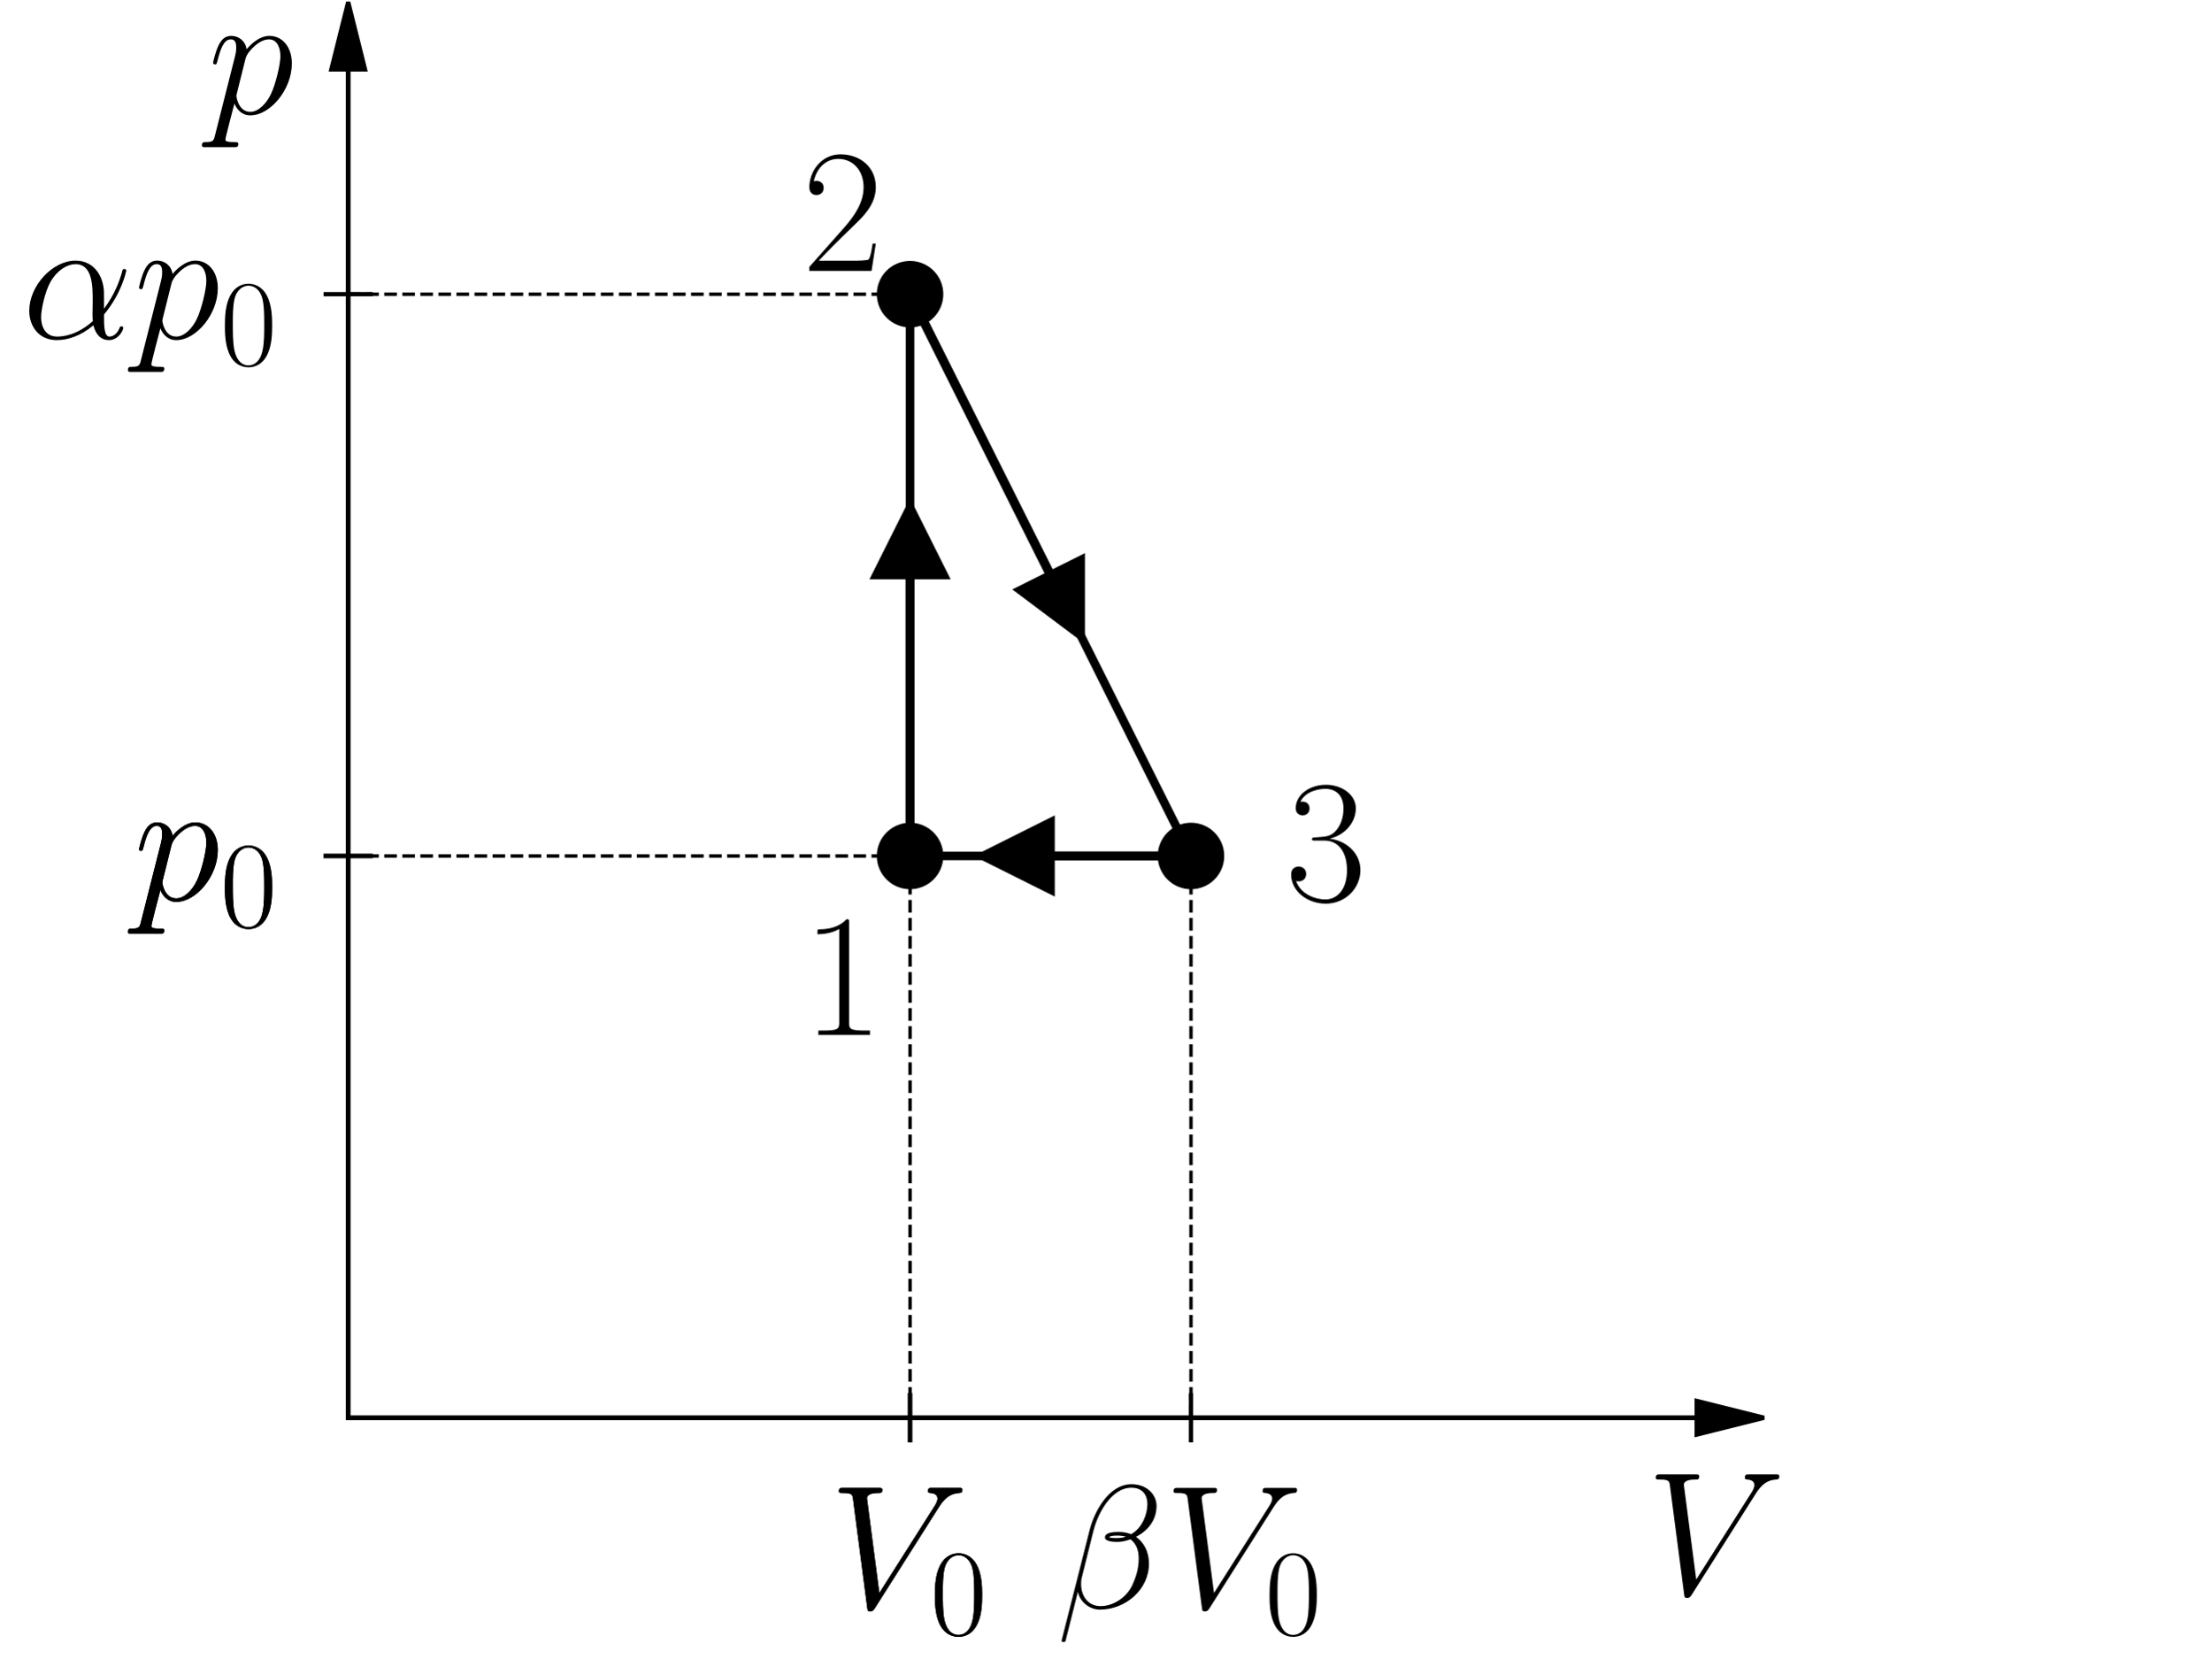
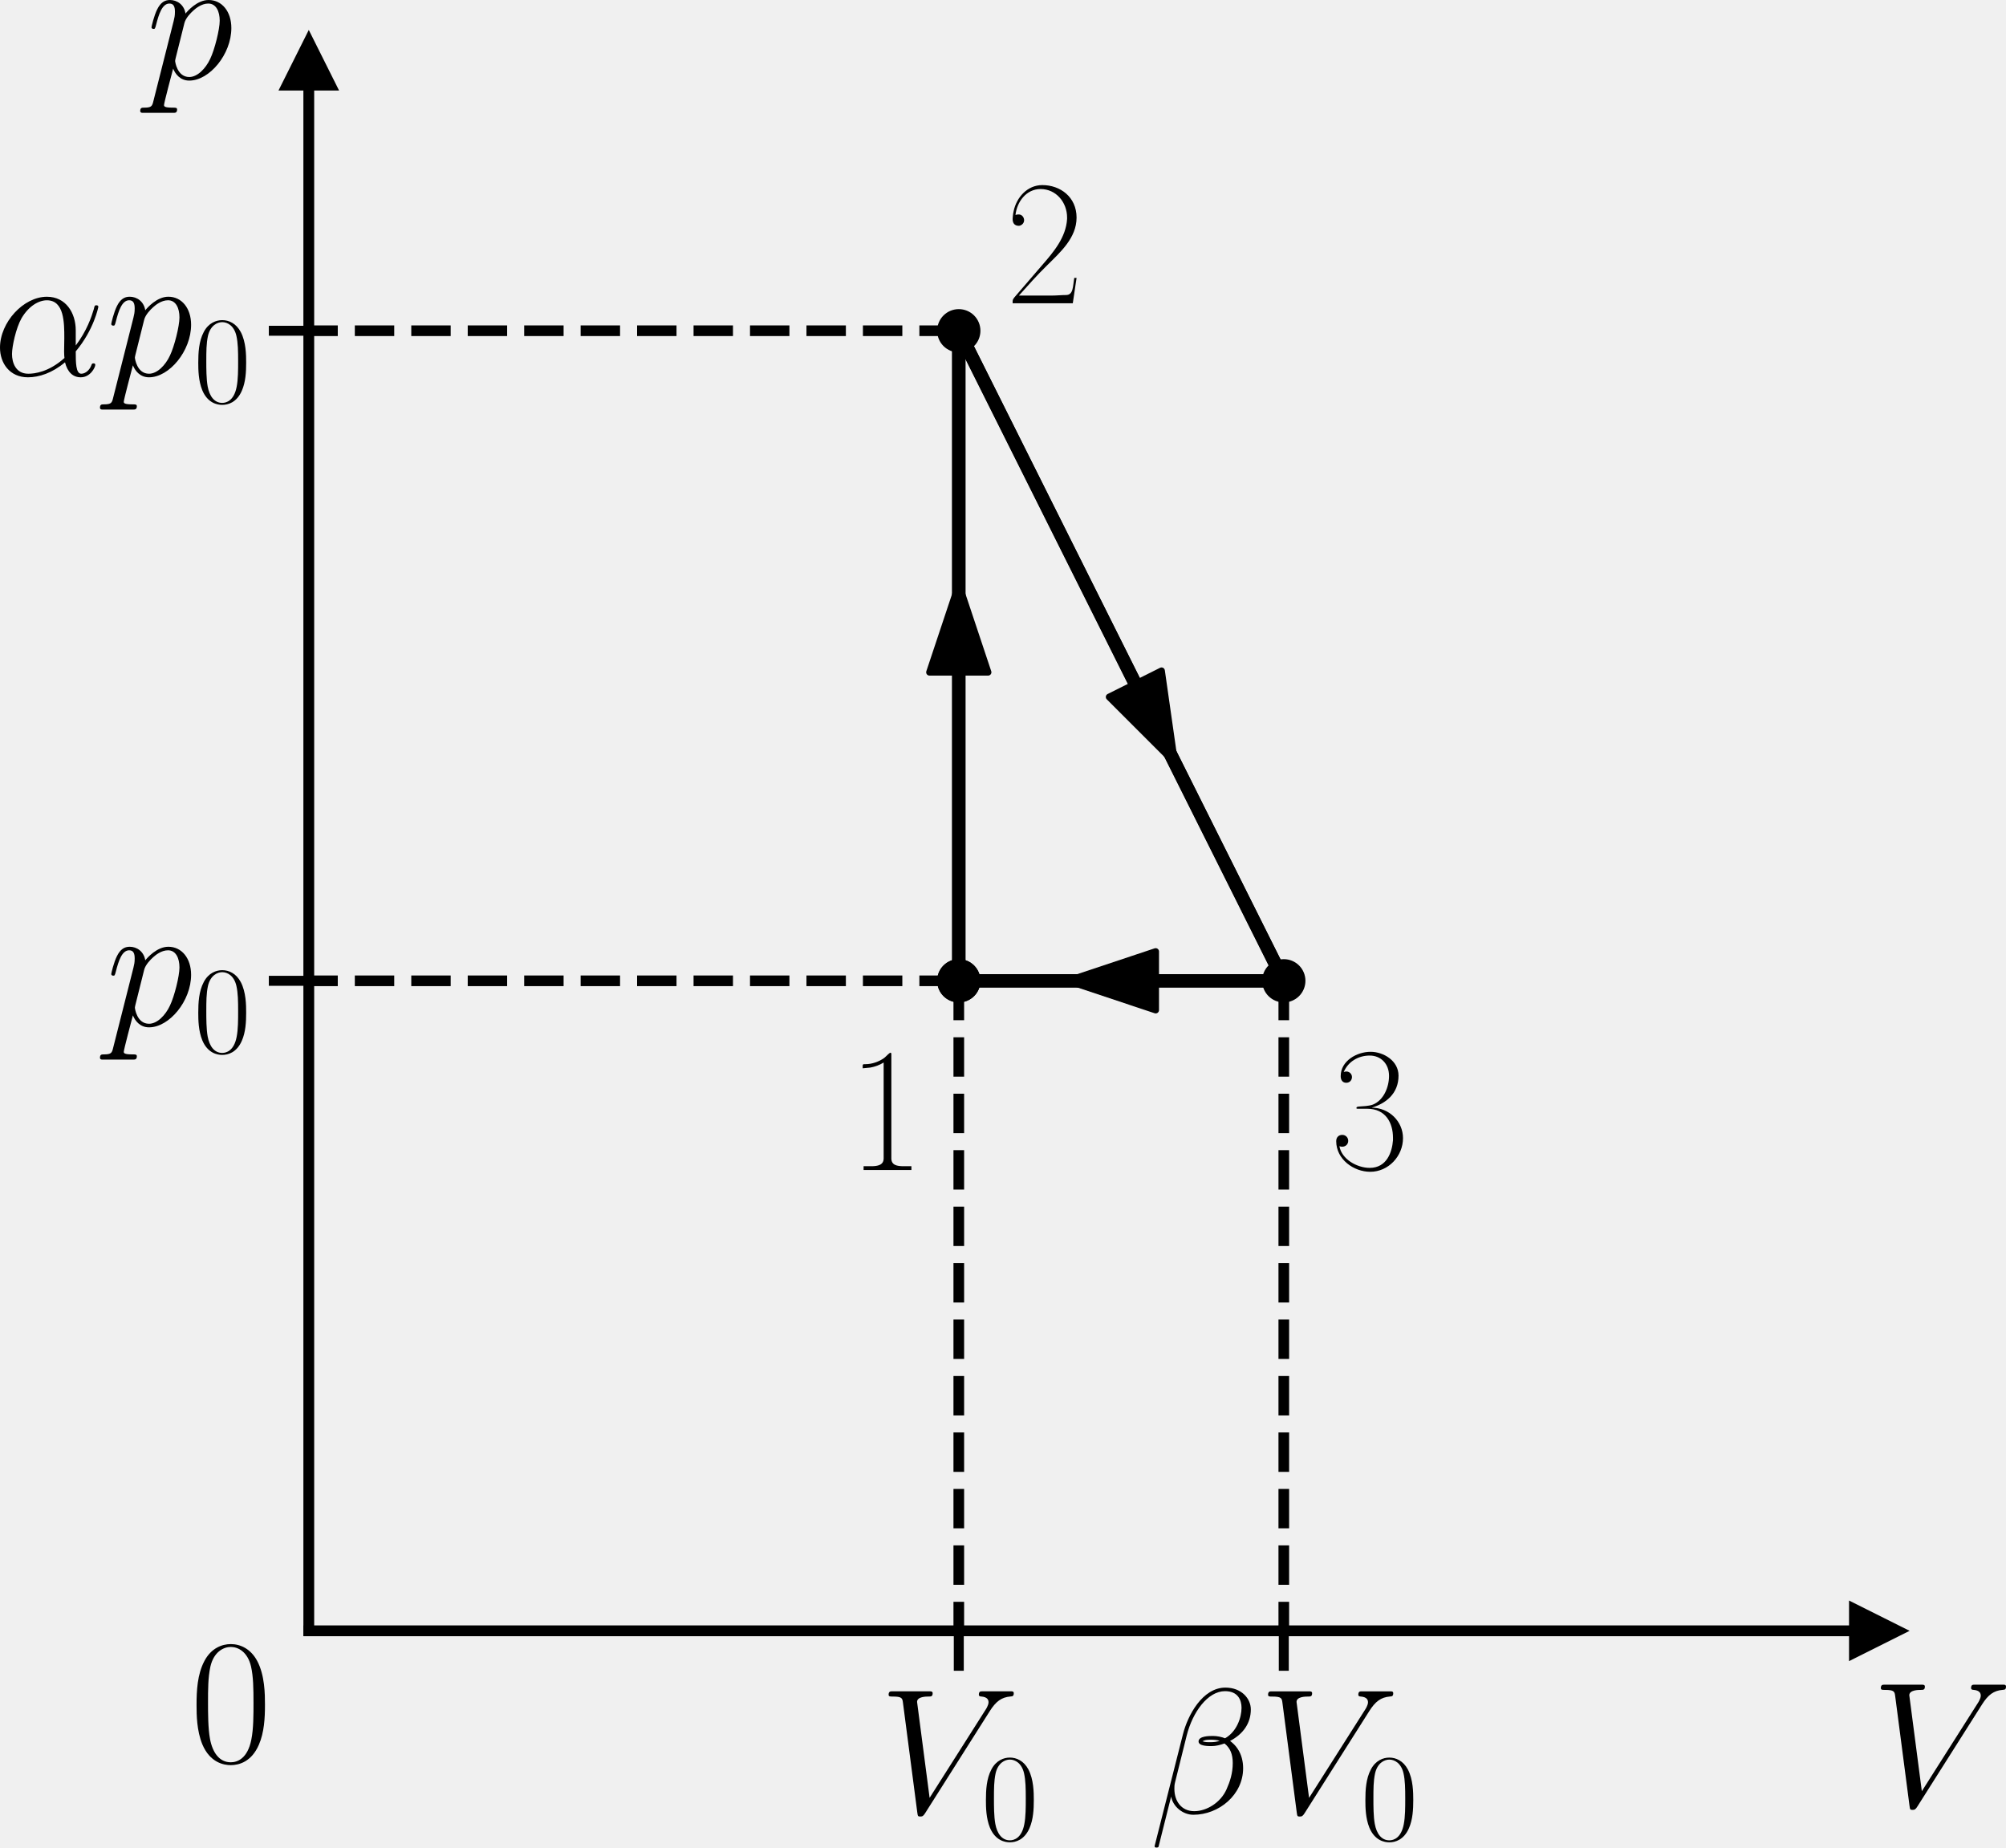
- <svg xmlns="http://www.w3.org/2000/svg" xmlns:xlink="http://www.w3.org/1999/xlink" width="460.8pt" height="345.6pt" viewBox="122 97 242 187" version="1.1">
-   <defs>
-     <style type="text/css">*{stroke-linejoin: round; stroke-linecap: butt}</style>
+ <svg xmlns="http://www.w3.org/2000/svg" xmlns:xlink="http://www.w3.org/1999/xlink" width="301.315pt" height="277.504pt" viewBox="0 0 301.315 277.504" version="1.1" id="svg40">
+   <defs id="defs1">
+     <style type="text/css" id="style1">*{stroke-linejoin: round; stroke-linecap: butt}</style>
  </defs>
-   <g id="figure_1">
-     <g id="patch_1">
-       <path d="M 0 345.6  L 460.8 345.6  L 460.8 0  L 0 0  z " style="fill: #ffffff" />
-     </g>
-     <g id="axes_1">
-       <g id="patch_2">
-         <path d="M 157.594 97.229  L 159.494 104.832  L 157.625 104.832  L 157.625 256.896  L 157.562 256.896  L 157.562 104.832  L 155.693 104.832  z " style="stroke: #000000; stroke-width: 0.48; stroke-linejoin: miter" />
-       </g>
-       <g id="patch_3">
-         <path d="M 317.261 256.896  L 309.658 258.797  L 309.658 256.928  L 157.594 256.928  L 157.594 256.864  L 309.658 256.864  L 309.658 254.995  z " style="stroke: #000000; stroke-width: 0.48; stroke-linejoin: miter" />
-       </g>
-       <g id="patch_4">
-         <path d="M 220.954 154.253  L 224.755 161.856  L 220.985 161.856  L 220.985 193.536  L 220.922 193.536  L 220.922 161.856  L 217.152 161.856  z " clip-path="url(#p6f5d6f23d3)" style="stroke: #000000; stroke-width: 0.96; stroke-linejoin: miter" />
-       </g>
-       <g id="patch_5">
-         <path d="M 240.194 168.657  L 233.393 163.556  L 236.765 161.87  L 220.925 130.19  L 220.982 130.162  L 236.822 161.842  L 240.194 160.156  z " clip-path="url(#p6f5d6f23d3)" style="stroke: #000000; stroke-width: 0.96; stroke-linejoin: miter" />
-       </g>
-       <g id="patch_6">
-         <path d="M 229.19 193.536  L 236.794 189.734  L 236.794 193.504  L 252.634 193.504  L 252.634 193.568  L 236.794 193.568  L 236.794 197.338  z " clip-path="url(#p6f5d6f23d3)" style="stroke: #000000; stroke-width: 0.96; stroke-linejoin: miter" />
-       </g>
+   <g id="matplotlib.axis_1" transform="translate(-8.275965,-14.03977)">
+     <g id="xtick_1">
      <g id="line2d_1">
-         <path d="M 220.954 259.43  L 220.954 254.362  " style="fill: none; stroke: #000000; stroke-width: 0.48; stroke-linecap: square" />
-       </g>
+         <defs id="defs2">
+           <path id="m29efcdc311" d="M 0,0 V 6" style="stroke:#000000;stroke-width:1.5" />
+         </defs>
+         <g id="g2">
+           <use xlink:href="#m29efcdc311" x="152.293" y="258.992" style="stroke:#000000;stroke-width:1.5" id="use2" />
+         </g>
+       </g>
+     </g>
+     <g id="xtick_2">
      <g id="line2d_2">
-         <path d="M 155.059 193.536  L 160.128 193.536  " style="fill: none; stroke: #000000; stroke-width: 0.48; stroke-linecap: square" />
-       </g>
+         <g id="g3">
+           <use xlink:href="#m29efcdc311" x="201.111" y="258.992" style="stroke:#000000;stroke-width:1.5" id="use3" />
+         </g>
+       </g>
+     </g>
+   </g>
+   <g id="matplotlib.axis_2" transform="translate(-8.275965,-14.03977)">
+     <g id="ytick_1">
      <g id="line2d_3">
-         <path d="M 220.954 259.43  L 220.954 254.362  " style="fill: none; stroke: #000000; stroke-width: 0.48; stroke-linecap: square" />
-       </g>
+         <defs id="defs3">
+           <path id="mbcb60e4735" d="M 0,0 H -6" style="stroke:#000000;stroke-width:1.5" />
+         </defs>
+         <g id="g4">
+           <use xlink:href="#mbcb60e4735" x="54.657" y="161.356" style="stroke:#000000;stroke-width:1.5" id="use4" />
+         </g>
+       </g>
+     </g>
+     <g id="ytick_2">
      <g id="line2d_4">
-         <path d="M 155.059 130.176  L 160.128 130.176  " style="fill: none; stroke: #000000; stroke-width: 0.48; stroke-linecap: square" />
-       </g>
-       <g id="line2d_5">
-         <path d="M 252.634 259.43  L 252.634 254.362  " style="fill: none; stroke: #000000; stroke-width: 0.48; stroke-linecap: square" />
-       </g>
-       <g id="line2d_6">
-         <path d="M 155.059 193.536  L 160.128 193.536  " style="fill: none; stroke: #000000; stroke-width: 0.48; stroke-linecap: square" />
-       </g>
-       <g id="line2d_7">
-         <path d="M 220.954 193.536  L 220.954 130.176  " clip-path="url(#p6f5d6f23d3)" style="fill: none; stroke: #000000; stroke-width: 0.96; stroke-linecap: square" />
-       </g>
-       <g id="line2d_8">
-         <path d="M 220.954 130.176  L 252.634 193.536  " clip-path="url(#p6f5d6f23d3)" style="fill: none; stroke: #000000; stroke-width: 0.96; stroke-linecap: square" />
-       </g>
-       <g id="line2d_9">
-         <path d="M 252.634 193.536  L 220.954 193.536  " clip-path="url(#p6f5d6f23d3)" style="fill: none; stroke: #000000; stroke-width: 0.96; stroke-linecap: square" />
-       </g>
-       <g id="line2d_10">
-         <path d="M 220.954 256.896  L 220.954 193.536  " clip-path="url(#p6f5d6f23d3)" style="fill: none; stroke-dasharray: 1.421,0.614; stroke-dashoffset: 0; stroke: #000000; stroke-width: 0.384" />
-       </g>
-       <g id="line2d_11">
-         <path d="M 157.594 193.536  L 220.954 193.536  " clip-path="url(#p6f5d6f23d3)" style="fill: none; stroke-dasharray: 1.421,0.614; stroke-dashoffset: 0; stroke: #000000; stroke-width: 0.384" />
-       </g>
-       <g id="line2d_12">
-         <path d="M 157.594 130.176  L 220.954 130.176  " clip-path="url(#p6f5d6f23d3)" style="fill: none; stroke-dasharray: 1.421,0.614; stroke-dashoffset: 0; stroke: #000000; stroke-width: 0.384" />
-       </g>
-       <g id="line2d_13">
-         <path d="M 252.634 256.896  L 252.634 193.536  " clip-path="url(#p6f5d6f23d3)" style="fill: none; stroke-dasharray: 1.421,0.614; stroke-dashoffset: 0; stroke: #000000; stroke-width: 0.384" />
-       </g>
-       <g id="line2d_14">
-         <defs>
-           <path id="m8a8067d009" d="M 0 3.25  C 0.862 3.25 1.689 2.908 2.298 2.298  C 2.908 1.689 3.25 0.862 3.25 0  C 3.25 -0.862 2.908 -1.689 2.298 -2.298  C 1.689 -2.908 0.862 -3.25 0 -3.25  C -0.862 -3.25 -1.689 -2.908 -2.298 -2.298  C -2.908 -1.689 -3.25 -0.862 -3.25 0  C -3.25 0.862 -2.908 1.689 -2.298 2.298  C -1.689 2.908 -0.862 3.25 0 3.25  z " style="stroke: #000000" />
-         </defs>
-         <g clip-path="url(#p6f5d6f23d3)">
-           <use xlink:href="#m8a8067d009" x="220.954" y="193.536" style="stroke: #000000" />
-         </g>
-       </g>
-       <g id="line2d_15">
-         <g clip-path="url(#p6f5d6f23d3)">
-           <use xlink:href="#m8a8067d009" x="220.954" y="130.176" style="stroke: #000000" />
-         </g>
-       </g>
-       <g id="line2d_16">
-         <g clip-path="url(#p6f5d6f23d3)">
-           <use xlink:href="#m8a8067d009" x="252.634" y="193.536" style="stroke: #000000" />
-         </g>
-       </g>
-       <g id="text_1">
-         <g transform="translate(303.9706 276.8156) scale(0.2 -0.2)">
-           <defs>
-             <path id="CMMI12-56" d="M 3962 3640  C 4179 3984 4378 4136 4704 4162  C 4768 4168 4819 4168 4819 4282  C 4819 4308 4806 4346 4749 4346  C 4634 4346 4358 4346 4243 4346  C 4058 4346 3866 4346 3686 4346  C 3635 4346 3571 4346 3571 4226  C 3571 4168 3629 4162 3654 4162  C 3891 4143 3917 4029 3917 3952  C 3917 3857 3827 3710 3821 3704  L 1811 540  L 1363 3969  C 1363 4160 1696 4160 1766 4160  C 1862 4160 1920 4160 1920 4282  C 1920 4346 1850 4346 1830 4346  C 1722 4346 1594 4346 1485 4346  L 1126 4346  C 659 4346 467 4346 461 4346  C 422 4346 346 4346 346 4230  C 346 4160 390 4160 493 4160  C 819 4160 838 4102 858 3944  L 1370 24  C 1389 -109 1389 -128 1478 -128  C 1555 -128 1587 -109 1651 -8  L 3962 3640  z " transform="scale(0.015625)" />
-           </defs>
-           <use xlink:href="#CMMI12-56" transform="scale(0.996264)" />
-         </g>
-       </g>
-       <g id="text_2">
-         <g transform="translate(141.7191 109.8127) scale(0.2 -0.2)">
-           <defs>
-             <path id="CMMI12-70" d="M 275 -789  C 230 -980 205 -1031 -58 -1031  C -134 -1031 -198 -1031 -198 -1152  C -198 -1165 -192 -1216 -122 -1216  C -38 -1216 51 -1216 134 -1216  L 410 -1216  C 544 -1216 870 -1216 1005 -1216  C 1043 -1216 1120 -1216 1120 -1101  C 1120 -1031 1075 -1031 966 -1031  C 672 -1031 653 -987 653 -937  C 653 -861 941 219 979 364  C 1050 185 1222 -64 1555 -64  C 2278 -64 3059 875 3059 1814  C 3059 2401 2726 2816 2246 2816  C 1837 2816 1491 2420 1421 2331  C 1370 2650 1120 2816 864 2816  C 678 2816 531 2727 410 2484  C 294 2254 205 1865 205 1839  C 205 1814 230 1782 275 1782  C 326 1782 333 1788 371 1935  C 467 2312 589 2689 845 2689  C 992 2689 1043 2587 1043 2397  C 1043 2245 1024 2181 998 2067  L 275 -789  z M 1382 1993  C 1427 2171 1606 2357 1709 2446  C 1779 2510 1990 2689 2234 2689  C 2515 2689 2643 2408 2643 2076  C 2643 1769 2464 1047 2304 715  C 2144 370 1850 64 1555 64  C 1120 64 1050 613 1050 639  C 1050 658 1062 709 1069 741  L 1382 1993  z " transform="scale(0.015625)" />
-           </defs>
-           <use xlink:href="#CMMI12-70" transform="scale(0.996264)" />
-         </g>
-       </g>
-       <g id="text_3">
-         <g transform="translate(211.8524 278.3362) scale(0.2 -0.2)">
-           <defs>
-             <path id="CMR17-30" d="M 2688 2025  C 2688 2416 2682 3080 2413 3591  C 2176 4039 1798 4198 1466 4198  C 1158 4198 768 4058 525 3597  C 269 3118 243 2524 243 2025  C 243 1661 250 1106 448 619  C 723 -39 1216 -128 1466 -128  C 1760 -128 2208 -7 2470 600  C 2662 1042 2688 1559 2688 2025  z M 1466 -26  C 1056 -26 813 325 723 812  C 653 1188 653 1738 653 2096  C 653 2588 653 2997 736 3387  C 858 3929 1216 4096 1466 4096  C 1728 4096 2067 3923 2189 3400  C 2272 3036 2278 2607 2278 2096  C 2278 1680 2278 1169 2202 792  C 2067 95 1690 -26 1466 -26  z " transform="scale(0.015625)" />
-           </defs>
-           <use xlink:href="#CMMI12-56" transform="scale(0.996264)" />
-           <use xlink:href="#CMR17-30" transform="translate(56.86958 -14.94392) scale(0.697382)" />
-         </g>
-       </g>
-       <g id="text_4">
-         <g transform="translate(133.37 198.5167) scale(0.2 -0.2)">
-           <use xlink:href="#CMMI12-70" transform="scale(0.996264)" />
-           <use xlink:href="#CMR17-30" transform="translate(48.95951 -14.94392) scale(0.697382)" />
-         </g>
-       </g>
-       <g id="text_5">
-         <g transform="translate(208.7814 213.7231) scale(0.2 -0.2)">
-           <defs>
-             <path id="CMR17-31" d="M 1702 4058  C 1702 4192 1696 4192 1606 4192  C 1357 3916 979 3827 621 3827  C 602 3827 570 3827 563 3808  C 557 3795 557 3782 557 3648  C 755 3648 1088 3686 1344 3839  L 1344 461  C 1344 236 1331 160 781 160  L 589 160  L 589 0  C 896 0 1216 0 1523 0  C 1830 0 2150 0 2458 0  L 2458 160  L 2266 160  C 1715 160 1702 230 1702 458  L 1702 4058  z " transform="scale(0.015625)" />
-           </defs>
-           <use xlink:href="#CMR17-31" transform="scale(0.996264)" />
-         </g>
-       </g>
-       <g id="text_6">
-         <g transform="translate(211.8524 278.3362) scale(0.2 -0.2)">
-           <use xlink:href="#CMMI12-56" transform="scale(0.996264)" />
-           <use xlink:href="#CMR17-30" transform="translate(56.86958 -14.94392) scale(0.697382)" />
-         </g>
-       </g>
-       <g id="text_7">
-         <g transform="translate(120.8339 135.1567) scale(0.2 -0.2)">
-           <defs>
-             <path id="CMMI12-b" d="M 2963 1616  C 2963 2235 2611 2815 1933 2815  C 1094 2815 256 1902 256 996  C 256 441 602 -64 1254 -64  C 1651 -64 2125 89 2579 472  C 2669 115 2867 -64 3142 -64  C 3488 -64 3661 294 3661 377  C 3661 434 3616 434 3597 434  C 3546 434 3539 415 3520 364  C 3462 204 3315 64 3162 64  C 2963 64 2963 472 2963 862  C 3616 1641 3770 2446 3770 2452  C 3770 2510 3718 2510 3699 2510  C 3642 2510 3635 2491 3610 2376  C 3526 2095 3360 1597 2963 1073  L 2963 1616  z M 2560 626  C 1997 121 1491 64 1267 64  C 813 64 685 466 685 766  C 685 1040 826 1692 1024 2044  C 1286 2491 1645 2688 1933 2688  C 2554 2688 2554 1877 2554 1341  C 2554 1182 2547 1016 2547 856  C 2547 728 2554 696 2560 626  z " transform="scale(0.015625)" />
-           </defs>
-           <use xlink:href="#CMMI12-b" transform="scale(0.996264)" />
-           <use xlink:href="#CMMI12-70" transform="translate(62.68102 0) scale(0.996264)" />
-           <use xlink:href="#CMR17-30" transform="translate(111.6405 -14.94392) scale(0.697382)" />
-         </g>
-       </g>
-       <g id="text_8">
-         <g transform="translate(208.7814 127.5535) scale(0.2 -0.2)">
-           <defs>
-             <path id="CMR17-32" d="M 2669 989  L 2554 989  C 2490 536 2438 459 2413 420  C 2381 369 1920 369 1830 369  L 602 369  C 832 619 1280 1072 1824 1597  C 2214 1967 2669 2402 2669 3035  C 2669 3790 2067 4224 1395 4224  C 691 4224 262 3604 262 3030  C 262 2780 448 2748 525 2748  C 589 2748 781 2787 781 3010  C 781 3207 614 3264 525 3264  C 486 3264 448 3258 422 3245  C 544 3790 915 4058 1306 4058  C 1862 4058 2227 3617 2227 3035  C 2227 2479 1901 2000 1536 1584  L 262 146  L 262 0  L 2515 0  L 2669 989  z " transform="scale(0.015625)" />
-           </defs>
-           <use xlink:href="#CMR17-32" transform="scale(0.996264)" />
-         </g>
-       </g>
-       <g id="text_9">
-         <g transform="translate(237.473 278.3362) scale(0.2 -0.2)">
-           <defs>
-             <path id="CMMI12-c" d="M 3622 3701  C 3622 4081 3296 4480 2714 4480  C 1888 4480 1363 3477 1197 2816  L 186 -1172  C 173 -1223 211 -1236 243 -1236  C 288 -1236 320 -1230 326 -1198  L 774 586  C 838 229 1190 -64 1568 -64  C 2483 -64 3347 650 3347 1599  C 3347 1841 3290 2083 3155 2287  C 3078 2408 2982 2497 2880 2574  C 3341 2815 3622 3200 3622 3701  z M 2509 2580  C 2406 2542 2304 2529 2182 2529  C 2093 2529 2010 2523 1894 2561  C 1958 2606 2054 2618 2189 2618  C 2304 2618 2419 2606 2509 2580  z M 3290 3758  C 3290 3410 3117 2903 2701 2669  C 2579 2718 2413 2752 2272 2752  C 2138 2752 1754 2752 1754 2555  C 1754 2389 2106 2389 2214 2389  C 2381 2389 2528 2432 2682 2484  C 2886 2318 2976 2101 2976 1783  C 2976 1413 2874 1115 2752 841  C 2541 369 2042 64 1600 64  C 1133 64 890 432 890 864  C 890 922 890 1005 915 1099  L 1331 2771  C 1542 3603 2080 4353 2701 4353  C 3162 4353 3290 4036 3290 3758  z " transform="scale(0.015625)" />
-           </defs>
-           <use xlink:href="#CMMI12-c" transform="scale(0.996264)" />
-           <use xlink:href="#CMMI12-56" transform="translate(60.59402 0) scale(0.996264)" />
-           <use xlink:href="#CMR17-30" transform="translate(117.4636 -14.94392) scale(0.697382)" />
-         </g>
-       </g>
-       <g id="text_10">
-         <g transform="translate(133.37 198.5167) scale(0.2 -0.2)">
-           <use xlink:href="#CMMI12-70" transform="scale(0.996264)" />
-           <use xlink:href="#CMR17-30" transform="translate(48.95951 -14.94392) scale(0.697382)" />
-         </g>
-       </g>
-       <g id="text_11">
-         <g transform="translate(263.271 198.5167) scale(0.2 -0.2)">
-           <defs>
-             <path id="CMR17-33" d="M 1414 2157  C 1984 2157 2234 1662 2234 1090  C 2234 320 1824 25 1453 25  C 1114 25 563 194 390 693  C 422 680 454 680 486 680  C 640 680 755 782 755 948  C 755 1133 614 1216 486 1216  C 378 1216 211 1165 211 926  C 211 335 787 -128 1466 -128  C 2176 -128 2720 430 2720 1085  C 2720 1707 2208 2157 1600 2227  C 2086 2328 2554 2756 2554 3329  C 2554 3820 2048 4179 1472 4179  C 890 4179 378 3829 378 3329  C 378 3110 544 3072 627 3072  C 762 3072 877 3155 877 3321  C 877 3486 762 3569 627 3569  C 602 3569 570 3569 544 3557  C 730 3959 1235 4032 1459 4032  C 1683 4032 2106 3925 2106 3320  C 2106 3143 2080 2828 1862 2550  C 1670 2304 1453 2304 1242 2284  C 1210 2284 1062 2269 1037 2269  C 992 2263 966 2257 966 2208  C 966 2163 973 2157 1101 2157  L 1414 2157  z " transform="scale(0.015625)" />
-           </defs>
-           <use xlink:href="#CMR17-33" transform="scale(0.996264)" />
-         </g>
-       </g>
-     </g>
-   </g>
-   <defs>
-     <clipPath id="p6f5d6f23d3">
-       <rect x="146.949" y="41.472" width="178.422" height="266.112" />
+         <g id="g5">
+           <use xlink:href="#mbcb60e4735" x="54.657" y="63.72" style="stroke:#000000;stroke-width:1.5" id="use5" />
+         </g>
+       </g>
+     </g>
+   </g>
+   <g id="line2d_5" transform="translate(-8.275965,-14.03977)">
+     <path d="m 152.293,161.356 v -0.986 -0.986 -0.986 -0.986 -0.986 -0.986 -0.986 -0.986 -0.986 -0.986 -0.986 -0.986 -0.986 -0.986 -0.986 -0.986 -0.986 -0.986 -0.986 -0.986 -0.986 -0.986 -0.986 -0.986 -0.986 -0.986 -0.986 -0.986 -0.986 -0.986 -0.986 -0.986 -0.986 -0.986 -0.986 -0.986 -0.986 -0.986 -0.986 -0.986 -0.986 -0.986 -0.986 -0.986 -0.986 -0.986 -0.986 -0.986 -0.986 -0.986 -0.986 -0.986 -0.986 -0.986 -0.986 -0.986 -0.986 -0.986 -0.986 -0.986 -0.986 -0.986 -0.986 -0.986 -0.986 -0.986 -0.986 -0.986 -0.986 -0.986 V 91.335 90.348 89.362 88.376 87.39 86.403 85.417 84.431 83.445 82.459 81.472 80.486 79.5 78.514 77.527 76.541 75.555 74.569 73.583 72.596 71.61 70.624 69.638 68.651 67.665 66.679 65.693 64.707 63.72" clip-path="url(#p0a401e364c)" style="fill:none;stroke:#000000;stroke-width:2;stroke-linecap:square" id="path5" />
+   </g>
+   <g id="line2d_6" transform="translate(-8.275965,-14.03977)">
+     <path d="m 152.293,161.356 v -0.986 -0.986 -0.986 -0.986 -0.986 -0.986 -0.986 -0.986 -0.986 -0.986 -0.986 -0.986 -0.986 -0.986 -0.986 -0.986 -0.986 -0.986 -0.986 -0.986 -0.986 -0.986 -0.986 -0.986 -0.986 -0.986 -0.986 -0.986 -0.986 -0.986 -0.986 -0.986 -0.986 -0.986 -0.986 -0.986 -0.986 -0.986 -0.986 -0.986 -0.986 -0.986 -0.986 -0.986 -0.986 -0.986 -0.986 -0.986 -0.986 -0.986 -0.986 -0.986 -0.986 -0.986 -0.986 -0.986 -0.986 -0.986 -0.986 -0.986 -0.986 -0.986 -0.986 -0.986 -0.986 -0.986 -0.986 -0.986 -0.986 -0.986 V 91.335 90.348 89.362 88.376 87.39 86.403 85.417 84.431 83.445 82.459 81.472 80.486 79.5 78.514 77.527 76.541 75.555 74.569 73.583 72.596 71.61 70.624 69.638 68.651 67.665 66.679 65.693 64.707 63.72" clip-path="url(#p0a401e364c)" style="fill:none;stroke:#000000;stroke-width:2;stroke-linecap:square" id="path6" />
+   </g>
+   <g id="line2d_7" transform="translate(-8.275965,-14.03977)">
+     <path d="M 152.293,161.356" clip-path="url(#p0a401e364c)" style="fill:none;stroke:#000000;stroke-width:1.5;stroke-linecap:square" id="path7" />
+     <defs id="defs7">
+       <path id="me71554b0f4" d="M 0,2.75 C 0.729,2.75 1.429,2.46 1.945,1.945 2.46,1.429 2.75,0.729 2.75,0 2.75,-0.729 2.46,-1.429 1.945,-1.945 1.429,-2.46 0.729,-2.75 0,-2.75 c -0.729,0 -1.429,0.29 -1.945,0.805 C -2.46,-1.429 -2.75,-0.729 -2.75,0 c 0,0.729 0.29,1.429 0.805,1.945 C -1.429,2.46 -0.729,2.75 0,2.75 Z" style="stroke:#000000" />
+     </defs>
+     <g clip-path="url(#p0a401e364c)" id="g7">
+       <use xlink:href="#me71554b0f4" x="152.293" y="161.356" style="stroke:#000000" id="use7" />
+     </g>
+   </g>
+   <g id="line2d_8" transform="translate(-8.275965,-14.03977)">
+     <path d="M 152.293,63.72" clip-path="url(#p0a401e364c)" style="fill:none;stroke:#000000;stroke-width:1.5;stroke-linecap:square" id="path8" />
+     <g clip-path="url(#p0a401e364c)" id="g8">
+       <use xlink:href="#me71554b0f4" x="152.293" y="63.72" style="stroke:#000000" id="use8" />
+     </g>
+   </g>
+   <g id="line2d_9" transform="translate(-8.275965,-14.03977)">
+     <path d="m 152.293,63.72 0.493,0.986 0.493,0.986 0.493,0.986 0.493,0.986 0.493,0.986 0.493,0.986 0.493,0.986 0.493,0.986 0.493,0.986 0.493,0.986 0.493,0.986 0.493,0.986 0.493,0.986 0.493,0.986 0.493,0.986 0.493,0.986 0.493,0.986 0.493,0.986 0.493,0.986 0.493,0.986 0.493,0.986 0.493,0.986 0.493,0.986 0.493,0.986 0.493,0.986 0.493,0.986 0.493,0.986 0.493,0.986 0.493,0.986 0.493,0.986 0.493,0.986 0.493,0.986 0.493,0.986 0.493,0.986 0.493,0.986 0.493,0.986 0.493,0.986 0.493,0.986 0.493,0.986 0.493,0.986 0.493,0.986 0.493,0.986 0.493,0.986 0.493,0.986 0.493,0.986 0.493,0.986 0.493,0.986 0.493,0.986 0.493,0.986 0.493,0.986 0.493,0.986 0.493,0.986 0.493,0.986 0.493,0.986 0.493,0.986 0.493,0.986 0.493,0.986 0.493,0.986 0.493,0.986 0.493,0.986 0.493,0.986 0.493,0.986 0.493,0.986 0.493,0.986 0.493,0.986 0.493,0.986 0.493,0.986 0.493,0.986 0.493,0.986 0.493,0.986 0.493,0.986 0.493,0.986 0.493,0.986 0.493,0.986 0.493,0.986 0.493,0.986 0.493,0.986 0.493,0.986 0.493,0.986 0.493,0.986 0.493,0.986 0.493,0.986 0.493,0.986 0.493,0.986 0.493,0.986 0.493,0.986 0.493,0.986 0.493,0.986 0.493,0.986 0.493,0.986 0.493,0.986 0.493,0.986 0.493,0.986 0.493,0.986 0.493,0.986 0.493,0.986 0.493,0.986 0.493,0.986 0.493,0.986" clip-path="url(#p0a401e364c)" style="fill:none;stroke:#000000;stroke-width:2;stroke-linecap:square" id="path9" />
+   </g>
+   <g id="line2d_10" transform="translate(-8.275965,-14.03977)">
+     <path d="m 152.293,63.72 0.493,0.986 0.493,0.986 0.493,0.986 0.493,0.986 0.493,0.986 0.493,0.986 0.493,0.986 0.493,0.986 0.493,0.986 0.493,0.986 0.493,0.986 0.493,0.986 0.493,0.986 0.493,0.986 0.493,0.986 0.493,0.986 0.493,0.986 0.493,0.986 0.493,0.986 0.493,0.986 0.493,0.986 0.493,0.986 0.493,0.986 0.493,0.986 0.493,0.986 0.493,0.986 0.493,0.986 0.493,0.986 0.493,0.986 0.493,0.986 0.493,0.986 0.493,0.986 0.493,0.986 0.493,0.986 0.493,0.986 0.493,0.986 0.493,0.986 0.493,0.986 0.493,0.986 0.493,0.986 0.493,0.986 0.493,0.986 0.493,0.986 0.493,0.986 0.493,0.986 0.493,0.986 0.493,0.986 0.493,0.986 0.493,0.986 0.493,0.986 0.493,0.986 0.493,0.986 0.493,0.986 0.493,0.986 0.493,0.986 0.493,0.986 0.493,0.986 0.493,0.986 0.493,0.986 0.493,0.986 0.493,0.986 0.493,0.986 0.493,0.986 0.493,0.986 0.493,0.986 0.493,0.986 0.493,0.986 0.493,0.986 0.493,0.986 0.493,0.986 0.493,0.986 0.493,0.986 0.493,0.986 0.493,0.986 0.493,0.986 0.493,0.986 0.493,0.986 0.493,0.986 0.493,0.986 0.493,0.986 0.493,0.986 0.493,0.986 0.493,0.986 0.493,0.986 0.493,0.986 0.493,0.986 0.493,0.986 0.493,0.986 0.493,0.986 0.493,0.986 0.493,0.986 0.493,0.986 0.493,0.986 0.493,0.986 0.493,0.986 0.493,0.986 0.493,0.986 0.493,0.986 0.493,0.986" clip-path="url(#p0a401e364c)" style="fill:none;stroke:#000000;stroke-width:2;stroke-linecap:square" id="path10" />
+   </g>
+   <g id="line2d_11" transform="translate(-8.275965,-14.03977)">
+     <path d="M 201.111,161.356" clip-path="url(#p0a401e364c)" style="fill:none;stroke:#000000;stroke-width:1.5;stroke-linecap:square" id="path11" />
+     <g clip-path="url(#p0a401e364c)" id="g11">
+       <use xlink:href="#me71554b0f4" x="201.111" y="161.356" style="stroke:#000000" id="use11" />
+     </g>
+   </g>
+   <g id="line2d_12" transform="translate(-8.275965,-14.03977)">
+     <path d="m 201.111,161.356 h -0.493 -0.493 -0.493 -0.493 -0.493 -0.493 -0.493 -0.493 -0.493 -0.493 -0.493 -0.493 -0.493 -0.493 -0.493 -0.493 -0.493 -0.493 -0.493 -0.493 -0.493 -0.493 -0.493 -0.493 -0.493 -0.493 -0.493 -0.493 -0.493 -0.493 -0.493 -0.493 -0.493 -0.493 -0.493 -0.493 -0.493 -0.493 -0.493 -0.493 -0.493 -0.493 -0.493 -0.493 -0.493 -0.493 -0.493 -0.493 -0.493 -0.493 -0.493 -0.493 -0.493 -0.493 -0.493 -0.493 -0.493 -0.493 -0.493 -0.493 -0.493 -0.493 -0.493 -0.493 -0.493 -0.493 -0.493 -0.493 -0.493 -0.493 -0.493 -0.493 -0.493 -0.493 -0.493 -0.493 -0.493 -0.493 -0.493 -0.493 -0.493 -0.493 -0.493 -0.493 -0.493 -0.493 -0.493 -0.493 -0.493 -0.493 -0.493 -0.493 -0.493 -0.493 -0.493 -0.493 -0.493 -0.493 -0.493" clip-path="url(#p0a401e364c)" style="fill:none;stroke:#000000;stroke-width:2;stroke-linecap:square" id="path12" />
+   </g>
+   <g id="line2d_13" transform="translate(-8.275965,-14.03977)">
+     <path d="m 201.111,161.356 h -0.493 -0.493 -0.493 -0.493 -0.493 -0.493 -0.493 -0.493 -0.493 -0.493 -0.493 -0.493 -0.493 -0.493 -0.493 -0.493 -0.493 -0.493 -0.493 -0.493 -0.493 -0.493 -0.493 -0.493 -0.493 -0.493 -0.493 -0.493 -0.493 -0.493 -0.493 -0.493 -0.493 -0.493 -0.493 -0.493 -0.493 -0.493 -0.493 -0.493 -0.493 -0.493 -0.493 -0.493 -0.493 -0.493 -0.493 -0.493 -0.493 -0.493 -0.493 -0.493 -0.493 -0.493 -0.493 -0.493 -0.493 -0.493 -0.493 -0.493 -0.493 -0.493 -0.493 -0.493 -0.493 -0.493 -0.493 -0.493 -0.493 -0.493 -0.493 -0.493 -0.493 -0.493 -0.493 -0.493 -0.493 -0.493 -0.493 -0.493 -0.493 -0.493 -0.493 -0.493 -0.493 -0.493 -0.493 -0.493 -0.493 -0.493 -0.493 -0.493 -0.493 -0.493 -0.493 -0.493 -0.493 -0.493 -0.493" clip-path="url(#p0a401e364c)" style="fill:none;stroke:#000000;stroke-width:2;stroke-linecap:square" id="path13" />
+   </g>
+   <g id="line2d_14" transform="translate(-8.275965,-14.03977)">
+     <path d="M 152.293,161.356" clip-path="url(#p0a401e364c)" style="fill:none;stroke:#000000;stroke-width:1.5;stroke-linecap:square" id="path14" />
+     <g clip-path="url(#p0a401e364c)" id="g14">
+       <use xlink:href="#me71554b0f4" x="152.293" y="161.356" style="stroke:#000000" id="use14" />
+     </g>
+   </g>
+   <g id="line2d_15" transform="translate(-8.275965,-14.03977)">
+     <path d="m 152.293,161.356 v 97.636" clip-path="url(#p0a401e364c)" style="fill:none;stroke:#000000;stroke-width:1.6;stroke-dasharray:5.92, 2.56;stroke-dashoffset:0" id="path15" />
+   </g>
+   <g id="line2d_16" transform="translate(-8.275965,-14.03977)">
+     <path d="M 152.293,161.356 H 54.657" clip-path="url(#p0a401e364c)" style="fill:none;stroke:#000000;stroke-width:1.6;stroke-dasharray:5.92, 2.56;stroke-dashoffset:0" id="path16" />
+   </g>
+   <g id="line2d_17" transform="translate(-8.275965,-14.03977)">
+     <path d="M 152.293,63.72 H 54.657" clip-path="url(#p0a401e364c)" style="fill:none;stroke:#000000;stroke-width:1.6;stroke-dasharray:5.92, 2.56;stroke-dashoffset:0" id="path17" />
+   </g>
+   <g id="line2d_18" transform="translate(-8.275965,-14.03977)">
+     <path d="m 201.111,161.356 v 97.636" clip-path="url(#p0a401e364c)" style="fill:none;stroke:#000000;stroke-width:1.6;stroke-dasharray:5.92, 2.56;stroke-dashoffset:0" id="path18" />
+   </g>
+   <g id="patch_3" transform="translate(-8.275965,-14.03977)">
+     <path d="m 152.293,103.143 q 0,-1.454 0,-1.326" clip-path="url(#p0a401e364c)" style="fill:none;stroke:#000000;stroke-linecap:round" id="path19" />
+     <path d="m 147.893,115.016 4.4,-13.2 4.4,13.2 z" clip-path="url(#p0a401e364c)" style="stroke:#000000;stroke-linecap:round" id="path20" />
+   </g>
+   <g id="patch_4" transform="translate(-8.275965,-14.03977)">
+     <path d="m 183.761,126.656 q 0.831,1.662 0.955,1.909" clip-path="url(#p0a401e364c)" style="fill:none;stroke:#000000;stroke-linecap:round" id="path21" />
+     <path d="m 182.748,114.791 1.968,13.774 -9.839,-9.839 z" clip-path="url(#p0a401e364c)" style="stroke:#000000;stroke-linecap:round" id="path22" />
+   </g>
+   <g id="patch_5" transform="translate(-8.275965,-14.03977)">
+     <path d="m 168.539,161.356 q -0.726,0 0.128,0" clip-path="url(#p0a401e364c)" style="fill:none;stroke:#000000;stroke-linecap:round" id="path23" />
+     <path d="m 181.867,165.756 -13.2,-4.4 13.2,-4.4 z" clip-path="url(#p0a401e364c)" style="stroke:#000000;stroke-linecap:round" id="path24" />
+   </g>
+   <g id="text_1" transform="translate(-8.275965,-14.03977)">
+     <g transform="matrix(0.27,0,0,-0.27,135.3035,189.7748)" id="g24">
+       <defs id="defs24">
+         <path id="SFRM3583-31" d="m 608,3635 c 90,13 186,13 275,26 173,32 327,90 474,180 V 416 c 0,-243 -218,-281 -442,-281 -96,0 -192,0 -275,0 V 0 h 1709 v 135 c -90,0 -186,0 -282,0 -230,0 -435,38 -435,281 v 3724 c 0,19 -6,52 -26,52 -51,0 -160,-136 -230,-188 -192,-138 -442,-222 -666,-222 h -38 c -38,0 -64,-6 -64,-51 z" transform="scale(0.015625)" />
+       </defs>
+       <use xlink:href="#SFRM3583-31" transform="scale(0.996264)" id="use24" />
+     </g>
+   </g>
+   <g id="text_2" transform="translate(-8.275965,-14.03977)">
+     <g transform="matrix(0.27,0,0,-0.27,140.2979,286.3462)" id="g26">
+       <defs id="defs25">
+         <path id="CMMI12-56" d="m 3962,3640 c 217,344 416,496 742,522 64,6 115,6 115,120 0,26 -13,64 -70,64 -115,0 -391,0 -506,0 -185,0 -377,0 -557,0 -51,0 -115,0 -115,-120 0,-58 58,-64 83,-64 237,-19 263,-133 263,-210 0,-95 -90,-242 -96,-248 L 1811,540 1363,3969 c 0,191 333,191 403,191 96,0 154,0 154,122 0,64 -70,64 -90,64 -108,0 -236,0 -345,0 h -359 c -467,0 -659,0 -665,0 -39,0 -115,0 -115,-116 0,-70 44,-70 147,-70 326,0 345,-58 365,-216 L 1370,24 c 19,-133 19,-152 108,-152 77,0 109,19 173,120 z" transform="scale(0.015625)" />
+         <path id="CMR17-30" d="m 2688,2025 c 0,391 -6,1055 -275,1566 -237,448 -615,607 -947,607 -308,0 -698,-140 -941,-601 C 269,3118 243,2524 243,2025 c 0,-364 7,-919 205,-1406 275,-658 768,-747 1018,-747 294,0 742,121 1004,728 192,442 218,959 218,1425 z M 1466,-26 c -410,0 -653,351 -743,838 -70,376 -70,926 -70,1284 0,492 0,901 83,1291 122,542 480,709 730,709 262,0 601,-173 723,-696 83,-364 89,-793 89,-1304 0,-416 0,-927 -76,-1304 C 2067,95 1690,-26 1466,-26 Z" transform="scale(0.015625)" />
+       </defs>
+       <use xlink:href="#CMMI12-56" transform="scale(0.996264)" id="use25" />
+       <use xlink:href="#CMR17-30" transform="matrix(0.697382,0,0,0.697382,56.86958,-14.94392)" id="use26" />
+     </g>
+   </g>
+   <g id="text_3" transform="translate(-8.275965,-14.03977)">
+     <g transform="matrix(0.27,0,0,-0.27,24.12385,168.078)" id="g28">
+       <defs id="defs26">
+         <path id="CMMI12-70" d="m 275,-789 c -45,-191 -70,-242 -333,-242 -76,0 -140,0 -140,-121 0,-13 6,-64 76,-64 84,0 173,0 256,0 h 276 c 134,0 460,0 595,0 38,0 115,0 115,115 0,70 -45,70 -154,70 -294,0 -313,44 -313,94 0,76 288,1156 326,1301 71,-179 243,-428 576,-428 723,0 1504,939 1504,1878 0,587 -333,1002 -813,1002 -409,0 -755,-396 -825,-485 -51,319 -301,485 -557,485 -186,0 -333,-89 -454,-332 -116,-230 -205,-619 -205,-645 0,-25 25,-57 70,-57 51,0 58,6 96,153 96,377 218,754 474,754 147,0 198,-102 198,-292 0,-152 -19,-216 -45,-330 z m 1107,2782 c 45,178 224,364 327,453 70,64 281,243 525,243 281,0 409,-281 409,-613 C 2643,1769 2464,1047 2304,715 2144,370 1850,64 1555,64 c -435,0 -505,549 -505,575 0,19 12,70 19,102 z" transform="scale(0.015625)" />
+       </defs>
+       <use xlink:href="#CMMI12-70" transform="scale(0.996264)" id="use27" />
+       <use xlink:href="#CMR17-30" transform="matrix(0.697382,0,0,0.697382,48.95951,-14.94392)" id="use28" />
+     </g>
+   </g>
+   <g id="text_4" transform="translate(-8.275965,-14.03977)">
+     <g transform="matrix(0.27,0,0,-0.27,159.17,59.59368)" id="g29">
+       <defs id="defs28">
+         <path id="SFRM3583-32" d="m 390,3156 c 52,471 384,927 896,927 557,0 948,-477 948,-1017 v -52 C 2195,2357 1754,1835 1344,1365 L 352,213 C 320,168 288,142 288,64 V 0 h 2150 l 135,907 h -83 c -52,-297 -26,-612 -295,-612 -166,0 -333,-19 -499,-19 -96,0 -186,0 -275,0 H 512 c 326,361 653,736 1005,1077 473,471 1056,981 1056,1710 0,735 -583,1161 -1223,1161 -544,0 -921,-445 -1024,-921 l -19,-96 c -6,-59 -19,-129 -19,-193 0,-123 45,-246 230,-246 109,20 180,104 180,200 0,103 -77,207 -192,207 -39,0 -77,-4 -116,-19 z" transform="scale(0.015625)" />
+       </defs>
+       <use xlink:href="#SFRM3583-32" transform="scale(0.996264)" id="use29" />
+     </g>
+   </g>
+   <g id="text_5" transform="translate(-8.275965,-14.03977)">
+     <g transform="matrix(0.27,0,0,-0.27,7.2,70.44211)" id="g32">
+       <defs id="defs29">
+         <path id="CMMI12-b" d="m 2963,1616 c 0,619 -352,1199 -1030,1199 C 1094,2815 256,1902 256,996 256,441 602,-64 1254,-64 c 397,0 871,153 1325,536 90,-357 288,-536 563,-536 346,0 519,358 519,441 0,57 -45,57 -64,57 -51,0 -58,-19 -77,-70 -58,-160 -205,-300 -358,-300 -199,0 -199,408 -199,798 653,779 807,1584 807,1590 0,58 -52,58 -71,58 -57,0 -64,-19 -89,-134 -84,-281 -250,-779 -647,-1303 z M 2560,626 C 1997,121 1491,64 1267,64 813,64 685,466 685,766 c 0,274 141,926 339,1278 262,447 621,644 909,644 621,0 621,-811 621,-1347 0,-159 -7,-325 -7,-485 0,-128 7,-160 13,-230 z" transform="scale(0.015625)" />
+       </defs>
+       <use xlink:href="#CMMI12-b" transform="scale(0.996264)" id="use30" />
+       <use xlink:href="#CMMI12-70" transform="matrix(0.996264,0,0,0.996264,62.68102,0)" id="use31" />
+       <use xlink:href="#CMR17-30" transform="matrix(0.697382,0,0,0.697382,111.6405,-14.94392)" id="use32" />
+     </g>
+   </g>
+   <g id="text_6" transform="translate(-8.275965,-14.03977)">
+     <g transform="matrix(0.27,0,0,-0.27,207.988,189.7748)" id="g33">
+       <defs id="defs32">
+         <path id="SFRM3583-33" d="m 506,3501 c 153,365 512,589 928,589 396,0 691,-292 691,-727 0,-402 -192,-870 -576,-1025 -83,-32 -167,-40 -256,-52 l -269,-20 c -26,-6 -64,-12 -64,-45 v -13 c 0,-19 26,-19 45,-19 h 339 c 666,0 922,-509 922,-1038 v -88 C 2234,644 2048,76 1434,76 979,76 429,387 352,851 c 32,-12 64,-19 96,-19 128,0 218,90 218,211 0,116 -90,212 -212,212 -121,0 -217,-77 -217,-225 0,-651 627,-1094 1216,-1094 653,0 1171,563 1171,1203 0,589 -486,1088 -1120,1088 506,150 960,501 960,1145 0,534 -538,852 -998,852 -487,0 -1069,-320 -1069,-870 0,-141 70,-237 198,-237 128,0 205,96 205,205 0,115 -96,198 -198,198 -32,0 -64,-6 -96,-19 z" transform="scale(0.015625)" />
+       </defs>
+       <use xlink:href="#SFRM3583-33" transform="scale(0.996264)" id="use33" />
+     </g>
+   </g>
+   <g id="text_7" transform="translate(-8.275965,-14.03977)">
+     <g transform="matrix(0.27,0,0,-0.27,180.9356,286.3493)" id="g36">
+       <defs id="defs33">
+         <path id="CMMI12-c" d="m 3622,3701 c 0,380 -326,779 -908,779 -826,0 -1351,-1003 -1517,-1664 L 186,-1172 c -13,-51 25,-64 57,-64 45,0 77,6 83,38 L 774,586 c 64,-357 416,-650 794,-650 915,0 1779,714 1779,1663 0,242 -57,484 -192,688 -77,121 -173,210 -275,287 461,241 742,626 742,1127 z M 2509,2580 c -103,-38 -205,-51 -327,-51 -89,0 -172,-6 -288,32 64,45 160,57 295,57 115,0 230,-12 320,-38 z m 781,1178 c 0,-348 -173,-855 -589,-1089 -122,49 -288,83 -429,83 -134,0 -518,0 -518,-197 0,-166 352,-166 460,-166 167,0 314,43 468,95 204,-166 294,-383 294,-701 0,-370 -102,-668 -224,-942 C 2541,369 2042,64 1600,64 1133,64 890,432 890,864 c 0,58 0,141 25,235 l 416,1672 c 211,832 749,1582 1370,1582 461,0 589,-317 589,-595 z" transform="scale(0.015625)" />
+       </defs>
+       <use xlink:href="#CMMI12-c" transform="scale(0.996264)" id="use34" />
+       <use xlink:href="#CMMI12-56" transform="matrix(0.996264,0,0,0.996264,60.59402,0)" id="use35" />
+       <use xlink:href="#CMR17-30" transform="matrix(0.697382,0,0,0.697382,117.4636,-14.94392)" id="use36" />
+     </g>
+   </g>
+   <g id="text_8" transform="translate(-8.275965,-14.03977)">
+     <g transform="matrix(0.27,0,0,-0.27,289.337,285.3495)" id="g37">
+       <use xlink:href="#CMMI12-56" transform="scale(0.996264)" id="use37" />
+     </g>
+   </g>
+   <g id="text_9" transform="translate(-8.275965,-14.03977)">
+     <g transform="matrix(0.27,0,0,-0.27,30.16936,25.87539)" id="g38">
+       <use xlink:href="#CMMI12-70" transform="scale(0.996264)" id="use38" />
+     </g>
+   </g>
+   <g id="text_10" transform="translate(-8.275965,-14.03977)">
+     <g transform="matrix(0.27,0,0,-0.27,36.77889,278.6277)" id="g39">
+       <use xlink:href="#CMR17-30" transform="scale(0.996264)" id="use39" />
+     </g>
+   </g>
+   <g id="patch_6" transform="translate(-8.275965,-14.03977)">
+     <path d="m 293.323,258.992 -6.509,3.255 v -3.244 H 54.657 v -0.022 H 286.814 v -3.244 z" clip-path="url(#p0a401e364c)" style="stroke:#000000;stroke-width:1.6;stroke-linejoin:miter" id="path39" />
+   </g>
+   <g id="patch_7" transform="translate(-8.275965,-14.03977)">
+     <path d="m 54.657,20.327 3.255,6.509 H 54.668 V 258.992 h -0.022 V 26.836 h -3.244 z" clip-path="url(#p0a401e364c)" style="stroke:#000000;stroke-width:1.6;stroke-linejoin:miter" id="path40" />
+   </g>
+   <defs id="defs40">
+     <clipPath id="p0a401e364c">
+       <rect x="39.307" y="8.231" width="266.112" height="266.112" id="rect40" />
    </clipPath>
  </defs>
</svg>
